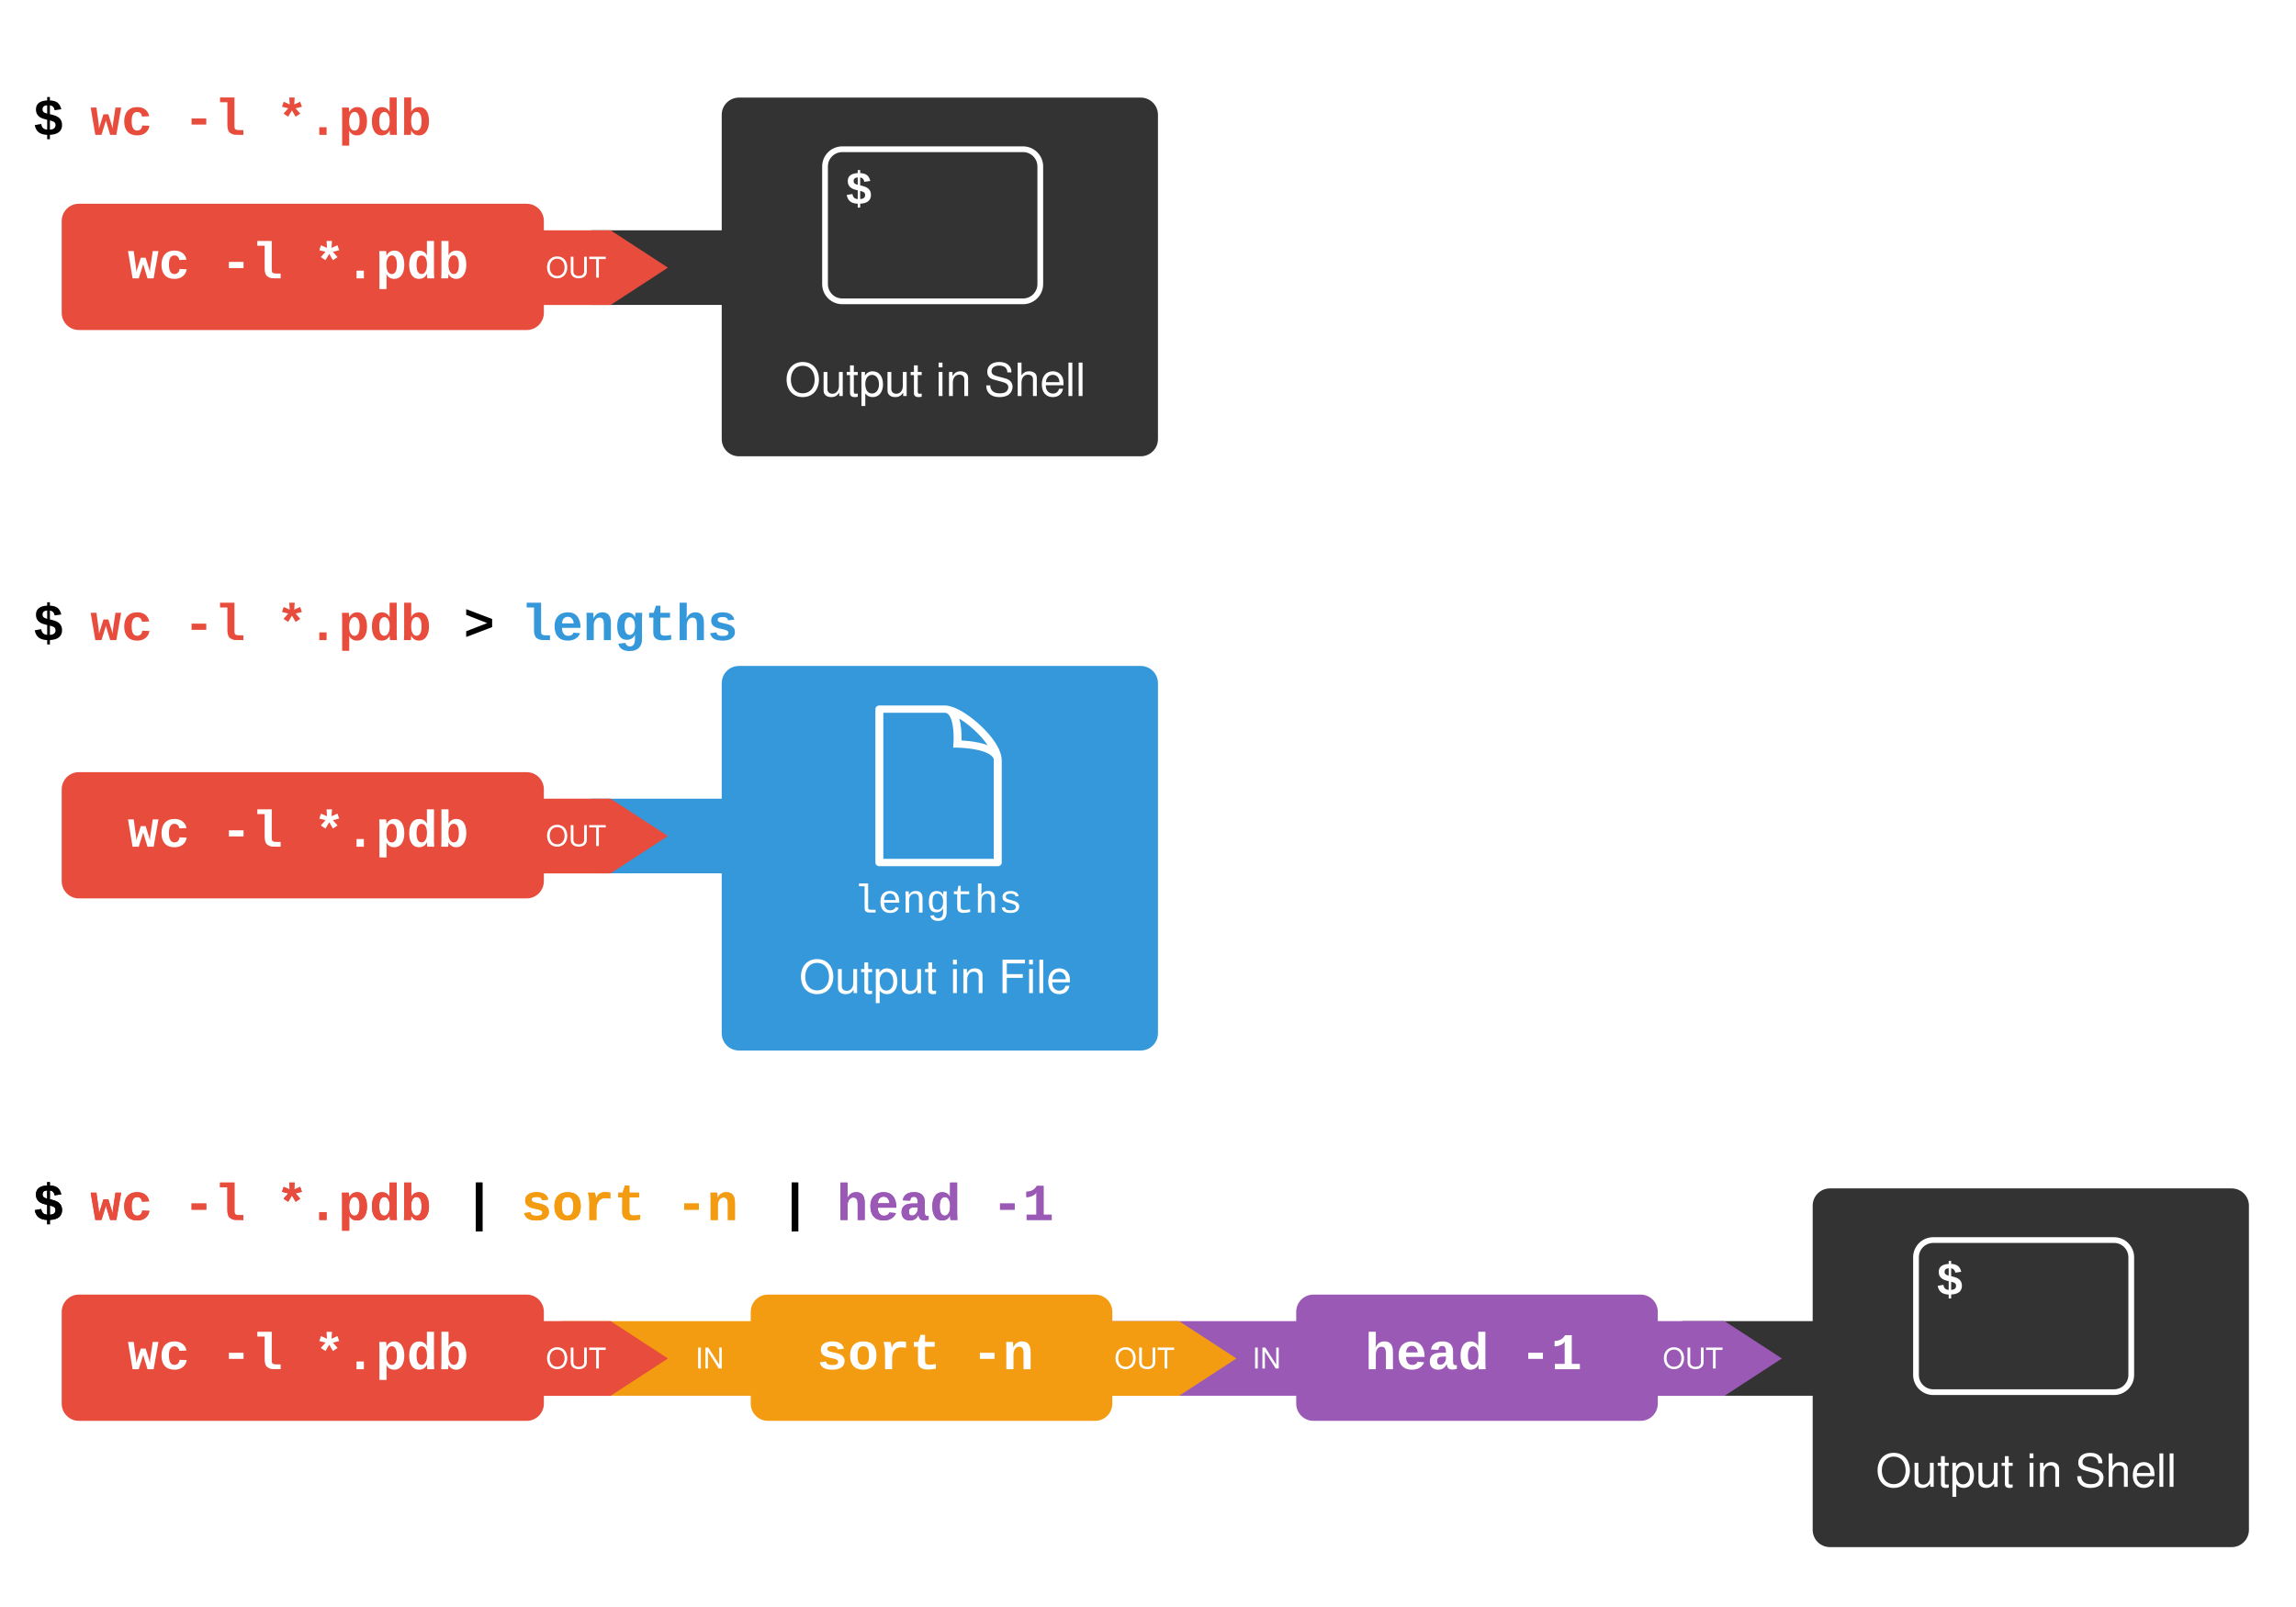
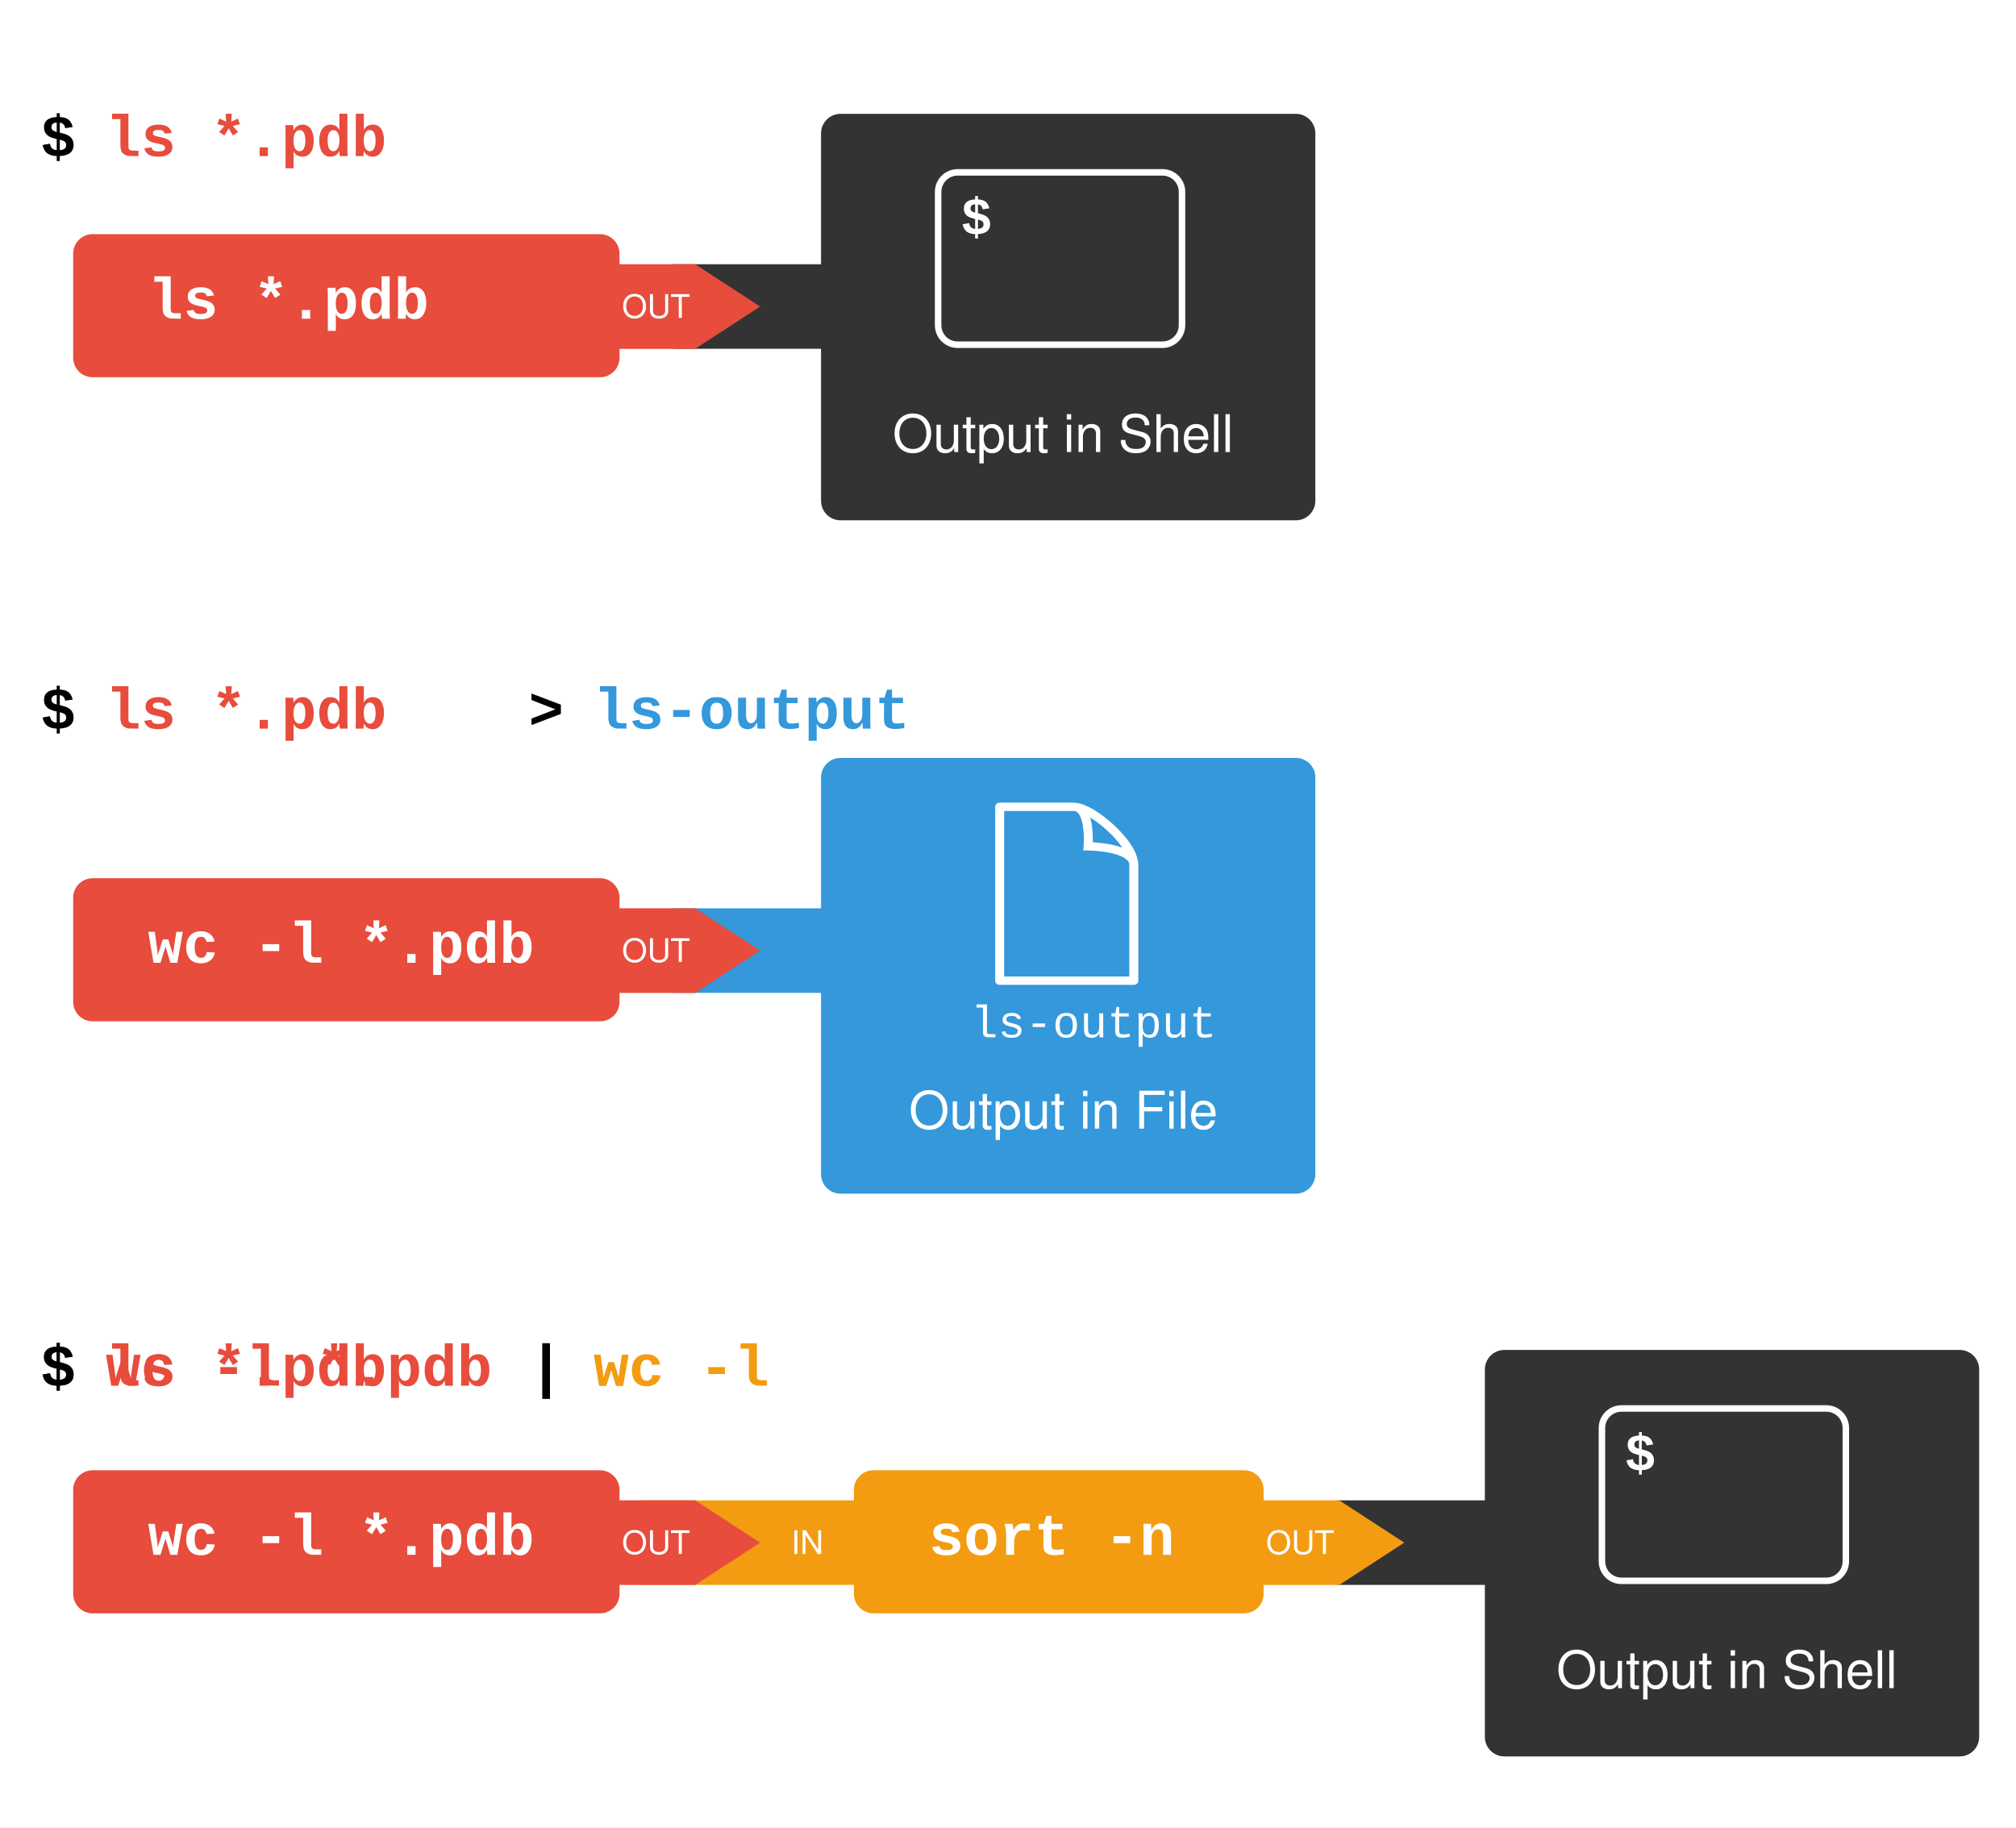
- <svg xmlns="http://www.w3.org/2000/svg" width="800" height="560">
-   <g>
-     <rect fill="#fff" id="canvas_background" height="562" width="802" y="-1" x="-1" />
-     <g display="none" overflow="visible" y="0" x="0" height="100%" width="100%" id="canvasGrid">
-       <rect fill="url(#gridpattern)" stroke-width="0" y="0" x="0" height="100%" width="100%" />
+ <svg xmlns="http://www.w3.org/2000/svg" width="619.92" height="562" id="svg2" version="1.1">
+   <defs id="defs75" />
+   <g id="g4311" transform="translate(1,1)">
+     <g transform="matrix(0.7729676,0,0,1,-0.2270324,0)" id="g4">
+       <rect style="fill:#ffffff" x="-1" y="-1" width="802" height="562" id="canvas_background" />
+       <g style="display:none;overflow:visible" id="canvasGrid" width="100%" height="100%" x="0" y="0" overflow="visible" display="none">
+         <rect style="fill:url(#gridpattern);stroke-width:0" id="rect10" width="800" height="560" x="0" y="0" />
+       </g>
+     </g>
+     <g id="g4262">
+       <rect style="fill:#f39c12;stroke:#000000;stroke-width:0" stroke-opacity="null" x="195.98" y="460.383" width="117" height="26" id="svg_40" />
+       <rect style="fill:#333333;stroke:#000000;stroke-width:0" stroke-opacity="null" x="205.983" y="80.257" width="117" height="26" id="svg_11" />
+       <text style="font-weight:bold;font-size:18px;font-family:'Courier New', Courier, monospace;fill:#e74c3c;stroke:#000000;stroke-width:0" x="31.507" y="47.007" id="svg_1" font-size="18" text-anchor="left" xml:space="preserve" font-weight="bold">ls *.pdb</text>
+       <rect style="fill:#e74c3c;stroke:#000000;stroke-width:0" x="21.5" y="71.007" width="168" height="44" id="svg_2" rx="6" ry="6" />
+       <text style="font-weight:bold;font-size:18px;font-family:'Courier New', Courier, monospace;fill:#ffffff;stroke:#000000;stroke-width:0" x="44.5" y="97.007" id="svg_3" font-size="18" text-anchor="left" xml:space="preserve" font-weight="bold">ls *.pdb</text>
+       <rect style="fill:#333333;stroke:#000000;stroke-width:0" stroke-opacity="null" x="251.47" y="34.007" width="152" height="125" id="svg_5" rx="6" ry="6" />
+       <rect style="fill:#000000;fill-opacity:0;stroke:#ffffff;stroke-width:2" x="287.47" y="52.007" width="75" height="53" id="svg_6" rx="6" ry="6" />
+       <text style="font-weight:bold;font-size:16px;font-family:'Courier New', Courier, monospace;fill:#ffffff;stroke:#000000;stroke-width:0" x="294.47" y="71.007" id="svg_7" font-size="16" text-anchor="left" xml:space="preserve" font-weight="bold">$</text>
+       <text style="font-weight:normal;font-size:16px;font-family:Helvetica, Arial, sans-serif;fill:#ffffff;stroke:#000000;stroke-width:0" x="273.47" y="138.007" id="svg_8" font-size="16" text-anchor="left" xml:space="preserve" font-weight="normal">Output in Shell</text>
+       <path style="fill:#e74c3c;stroke:#000000;stroke-width:0" stroke-opacity="null" d="m 188.74,80.246 24,0 20,13.02 -20,13.02 -24,0 0,-26.041 z" id="svg_9" />
+       <text style="font-weight:normal;font-size:10px;font-family:Helvetica, Arial, sans-serif;fill:#ffffff;stroke:#000000;stroke-width:0" x="190.237" y="96.756" id="svg_12" font-size="10" text-anchor="left" xml:space="preserve" font-weight="normal">OUT</text>
+       <rect style="fill:#3498db;stroke:#000000;stroke-width:0" stroke-opacity="null" x="205.983" y="278.323" width="117" height="26" id="svg_13" />
+       <rect style="fill:#e74c3c;stroke:#000000;stroke-width:0" x="21.5" y="269.072" width="168" height="44" id="svg_15" rx="6" ry="6" />
+       <text style="font-weight:bold;font-size:18px;font-family:'Courier New', Courier, monospace;fill:#ffffff;stroke:#000000;stroke-width:0" x="44.5" y="295.072" id="svg_16" font-size="18" text-anchor="left" xml:space="preserve" font-weight="bold">wc -l *.pdb</text>
+       <rect style="fill:#3498db;stroke:#000000;stroke-width:0" stroke-opacity="null" x="251.47" y="232.072" width="152" height="134.003" id="svg_17" rx="6" ry="6" />
+       <text style="font-weight:normal;font-size:16px;font-family:Helvetica, Arial, sans-serif;fill:#ffffff;stroke:#000000;stroke-width:0" x="278.472" y="346.076" id="svg_20" font-size="16" text-anchor="left" xml:space="preserve" font-weight="normal">Output in File</text>
+       <path style="fill:#e74c3c;stroke:#000000;stroke-width:0" stroke-opacity="null" d="m 188.74,278.312 24,0 20,13.02 -20,13.02 -24,0 0,-26.041 z" id="svg_21" />
+       <text style="font-weight:normal;font-size:10px;font-family:Helvetica, Arial, sans-serif;fill:#ffffff;stroke:#000000;stroke-width:0" x="190.237" y="294.822" id="svg_22" font-size="10" text-anchor="left" xml:space="preserve" font-weight="normal">OUT</text>
+       <text style="font-weight:bold;font-size:18px;font-family:'Courier New', Courier, monospace;fill:#e74c3c;stroke:#000000;stroke-width:0" x="31.507" y="425.133" id="svg_24" font-size="18" text-anchor="left" xml:space="preserve" font-weight="bold">wc -l *.pdb</text>
+       <rect style="fill:#e74c3c;stroke:#000000;stroke-width:0" x="21.5" y="451.133" width="168" height="44" id="svg_25" rx="6" ry="6" />
+       <text style="font-weight:bold;font-size:18px;font-family:'Courier New', Courier, monospace;fill:#ffffff;stroke:#000000;stroke-width:0" x="44.5" y="477.133" id="svg_26" font-size="18" text-anchor="left" xml:space="preserve" font-weight="bold">wc -l *.pdb</text>
+       <path style="fill:#e74c3c;stroke:#000000;stroke-width:0" stroke-opacity="null" d="m 188.74,460.372 24,0 20,13.02 -20,13.02 -24,0 0,-26.041 z" id="svg_31" />
+       <text style="font-weight:normal;font-size:10px;font-family:Helvetica, Arial, sans-serif;fill:#ffffff;stroke:#000000;stroke-width:0" x="190.237" y="476.882" id="svg_32" font-size="10" text-anchor="left" xml:space="preserve" font-weight="normal">OUT</text>
+       <rect style="fill:#333333;stroke:#000000;stroke-width:0" stroke-opacity="null" x="410.109" y="460.383" width="117" height="26" id="svg_33" />
+       <rect style="fill:#333333;stroke:#000000;stroke-width:0" stroke-opacity="null" x="455.596" y="414.133" width="152" height="125" id="svg_34" rx="6" ry="6" />
+       <rect style="fill:#000000;fill-opacity:0;stroke:#ffffff;stroke-width:2" x="491.596" y="432.133" width="75" height="53" id="svg_35" rx="6" ry="6" />
+       <text style="font-weight:bold;font-size:16px;font-family:'Courier New', Courier, monospace;fill:#ffffff;stroke:#000000;stroke-width:0" x="498.596" y="451.133" id="svg_36" font-size="16" text-anchor="left" xml:space="preserve" font-weight="bold">$</text>
+       <text style="font-weight:normal;font-size:16px;font-family:Helvetica, Arial, sans-serif;fill:#ffffff;stroke:#000000;stroke-width:0" x="477.596" y="518.133" id="svg_37" font-size="16" text-anchor="left" xml:space="preserve" font-weight="normal">Output in Shell</text>
+       <rect style="fill:#f39c12;stroke:#000000;stroke-width:0" x="261.58" y="451.133" width="125.986" height="44" id="svg_38" rx="6" ry="6" />
+       <text style="font-weight:bold;font-size:18px;font-family:'Courier New', Courier, monospace;fill:#ffffff;stroke:#000000;stroke-width:0" x="284.58" y="477.133" id="svg_39" font-size="18" text-anchor="left" xml:space="preserve" font-weight="bold">sort -n</text>
+       <text style="font-weight:normal;font-size:10px;font-family:Helvetica, Arial, sans-serif;fill:#ffffff;stroke:#000000;stroke-width:0" x="242.254" y="476.882" id="svg_41" font-size="10" text-anchor="left" xml:space="preserve" font-weight="normal">IN</text>
+       <path style="fill:#f39c12;stroke:#000000;stroke-width:0" stroke-opacity="null" d="m 386.806,460.372 24,0 20,13.02 -20,13.02 -24,0 0,-26.041 z" id="svg_42" />
+       <text style="font-weight:normal;font-size:10px;font-family:Helvetica, Arial, sans-serif;fill:#ffffff;stroke:#000000;stroke-width:0" x="388.302" y="476.882" id="svg_43" font-size="10" text-anchor="left" xml:space="preserve" font-weight="normal">OUT</text>
+       <path style="fill:#ffffff;stroke:#000000;stroke-width:0" d="m 341.411,252.601 c -3.907,-3.522 -8.144,-6.336 -11.6,-6.722 -0.192,-0.026 -0.384,-0.038 -0.589,-0.044 l -22.816,0 c -0.369,0 -0.726,0.133 -0.987,0.373 -0.247,0.241 -0.397,0.571 -0.397,0.907 l 0,53.465 c 0,0.336 0.137,0.659 0.397,0.906 0.261,0.24 0.618,0.368 0.987,0.368 l 41.246,0 c 0.369,0 0.713,-0.127 0.987,-0.368 0.261,-0.248 0.397,-0.564 0.397,-0.906 l 0,-35.578 c -0.082,-4.125 -3.578,-8.63 -7.624,-12.4 z m -1.947,1.806 c 1.81,1.635 3.442,3.485 4.649,5.265 -1.042,-0.387 -2.152,-0.672 -3.181,-0.9 -2.289,-0.469 -4.512,-0.659 -5.896,-0.742 0,-0.273 0,-0.583 0,-0.925 0,-1.8 -0.124,-4.372 -0.795,-6.64 -0.015,-0.026 -0.015,-0.044 -0.028,-0.064 1.728,1.046 3.593,2.434 5.251,4.005 z m 6.801,44.885 -38.488,0 0,-50.905 21.444,0 0,0.007 c 0.933,-0.051 1.742,0.804 2.359,2.756 0.561,1.857 0.698,4.278 0.698,5.957 0,1.236 -0.069,2.059 -0.069,2.059 l -0.109,1.355 1.481,0.013 c 0,0 3.4,0.038 6.731,0.735 3.209,0.64 5.719,1.914 5.951,3.358 0,0.127 0.013,0.26 0,0.38 l 0,34.285 0,0 z" id="svg_50" />
+       <text style="font-size:14px;font-family:'Courier New', Courier, monospace;fill:#ffffff;stroke:#000000;stroke-width:0" stroke-opacity="null" x="297.466" y="318.006" id="svg_51" font-size="14" text-anchor="left" xml:space="preserve">ls-output</text>
+       <text x="11.5" y="47.007" id="svg_52" font-size="18" text-anchor="left" xml:space="preserve" font-weight="bold" style="font-weight:bold;font-size:18px;font-family:'Courier New', Courier, monospace;fill:#000000;stroke:#000000;stroke-width:0">$</text>
+       <text x="11.5" y="425.133" id="svg_53" font-size="18" text-anchor="left" xml:space="preserve" font-weight="bold" style="font-weight:bold;font-size:18px;font-family:'Courier New', Courier, monospace;fill:#000000;stroke:#000000;stroke-width:0">$</text>
+       <text x="161.55" y="425.133" id="svg_54" font-size="18" text-anchor="left" xml:space="preserve" font-weight="bold" style="font-weight:bold;font-size:18px;font-family:'Courier New', Courier, monospace;fill:#000000;stroke:#000000;stroke-width:0">|</text>
+       <text x="181.556" y="425.133" id="svg_55" font-size="18" text-anchor="left" xml:space="preserve" font-weight="bold" style="font-weight:bold;font-size:18px;font-family:'Courier New', Courier, monospace;fill:#f39c12;stroke:#000000;stroke-width:0">wc -l</text>
+       <text style="font-weight:bold;font-size:18px;font-family:'Courier New', Courier, monospace;fill:#e74c3c;stroke:#000000;stroke-width:0" x="31.507" y="425.133" id="svg_58" font-size="18" text-anchor="left" xml:space="preserve" font-weight="bold">ls *.pdb</text>
+       <text x="11.5" y="425.133" id="svg_59" font-size="18" text-anchor="left" xml:space="preserve" font-weight="bold" style="font-weight:bold;font-size:18px;font-family:'Courier New', Courier, monospace;fill:#000000;stroke:#000000;stroke-width:0">$</text>
+       <text x="161.55" y="425.133" id="svg_60" font-size="18" text-anchor="left" xml:space="preserve" font-weight="bold" style="font-weight:bold;font-size:18px;font-family:'Courier New', Courier, monospace;fill:#000000;stroke:#000000;stroke-width:0">|</text>
+       <text x="181.556" y="425.133" id="svg_61" font-size="18" text-anchor="left" xml:space="preserve" font-weight="bold" style="font-weight:bold;font-size:18px;font-family:'Courier New', Courier, monospace;fill:#f39c12;stroke:#000000;stroke-width:0">w</text>
+       <text style="font-weight:bold;font-size:18px;font-family:'Courier New', Courier, monospace;fill:#e74c3c;stroke:#000000;stroke-width:0" x="31.507" y="223.066" id="svg_64" font-size="18" text-anchor="left" xml:space="preserve" font-weight="bold">ls *.pdb</text>
+       <text style="font-weight:bold;font-size:18px;font-family:'Courier New', Courier, monospace;fill:#000000;stroke:#000000;stroke-width:0" x="11.5" y="223.066" id="svg_65" font-size="18" text-anchor="left" xml:space="preserve" font-weight="bold">$</text>
+       <text x="161.55" y="223.066" id="svg_66" font-size="18" text-anchor="left" xml:space="preserve" font-weight="bold" style="font-weight:bold;font-size:18px;font-family:'Courier New', Courier, monospace;fill:#000000;stroke:#000000;stroke-width:0">&gt;</text>
+       <text style="font-weight:bold;font-size:18px;font-family:'Courier New', Courier, monospace;fill:#3498db;stroke:#000000;stroke-width:0" x="181.556" y="223.066" id="svg_67" font-size="18" text-anchor="left" xml:space="preserve" font-weight="bold">ls-output</text>
    </g>
  </g>
-   <g>
-     <rect stroke="#000" id="svg_44" height="26" width="117" y="460.383" x="386.043" stroke-opacity="null" stroke-width="0" fill="#9b59b6" />
-     <rect stroke="#000" id="svg_40" height="26" width="117" y="460.383" x="195.98" stroke-opacity="null" stroke-width="0" fill="#f39c12" />
-     <rect stroke="#000" id="svg_11" height="26" width="117" y="80.257" x="205.983" stroke-opacity="null" stroke-width="0" fill="#333333" />
-     <text font-weight="bold" xml:space="preserve" text-anchor="left" font-family="'Courier New', Courier, monospace" font-size="18" id="svg_1" y="47.007" x="31.507" stroke-width="0" stroke="#000" fill="#e74c3c">wc -l *.pdb</text>
-     <rect stroke="#000" rx="6" id="svg_2" height="44" width="168" y="71.007" x="21.5" stroke-width="0" fill="#e74c3c" />
-     <text font-weight="bold" xml:space="preserve" text-anchor="left" font-family="'Courier New', Courier, monospace" font-size="18" id="svg_3" y="97.007" x="44.5" stroke-width="0" stroke="#000" fill="#ffffff">wc -l *.pdb</text>
-     <rect stroke="#000" rx="6" id="svg_5" height="125" width="152" y="34.007" x="251.47" stroke-opacity="null" stroke-width="0" fill="#333333" />
-     <rect stroke="#ffffff" rx="6" fill-opacity="0" id="svg_6" height="53" width="75" y="52.007" x="287.47" stroke-width="2" fill="#000000" />
-     <text font-weight="bold" xml:space="preserve" text-anchor="left" font-family="'Courier New', Courier, monospace" font-size="16" id="svg_7" y="71.007" x="294.47" stroke-width="0" stroke="#000000" fill="#ffffff">$</text>
-     <text font-weight="normal" xml:space="preserve" text-anchor="left" font-family="Helvetica, Arial, sans-serif" font-size="16" id="svg_8" y="138.007" x="273.47" stroke-width="0" stroke="#000000" fill="#ffffff">Output in Shell</text>
-     <path stroke="#000" id="svg_9" d="m188.74,80.246l24,0l20,13.02l-20,13.02l-24,0l0,-26.041z" stroke-opacity="null" stroke-width="0" fill="#e74c3c" />
-     <text font-weight="normal" xml:space="preserve" text-anchor="left" font-family="Helvetica, Arial, sans-serif" font-size="10" id="svg_12" y="96.756" x="190.237" stroke-width="0" stroke="#000000" fill="#ffffff">OUT</text>
-     <rect stroke="#000" id="svg_13" height="26" width="117" y="278.323" x="205.983" stroke-opacity="null" stroke-width="0" fill="#3498db" />
-     <rect stroke="#000" rx="6" id="svg_15" height="44" width="168" y="269.072" x="21.5" stroke-width="0" fill="#e74c3c" />
-     <text font-weight="bold" xml:space="preserve" text-anchor="left" font-family="'Courier New', Courier, monospace" font-size="18" id="svg_16" y="295.072" x="44.5" stroke-width="0" stroke="#000" fill="#ffffff">wc -l *.pdb</text>
-     <rect stroke="#000" rx="6" id="svg_17" height="134.003" width="152" y="232.072" x="251.47" stroke-opacity="null" stroke-width="0" fill="#3498db" />
-     <text font-weight="normal" xml:space="preserve" text-anchor="left" font-family="Helvetica, Arial, sans-serif" font-size="16" id="svg_20" y="346.076" x="278.472" stroke-width="0" stroke="#000000" fill="#ffffff">Output in File</text>
-     <path stroke="#000" id="svg_21" d="m188.74,278.312l24,0l20,13.02l-20,13.02l-24,0l0,-26.041z" stroke-opacity="null" stroke-width="0" fill="#e74c3c" />
-     <text font-weight="normal" xml:space="preserve" text-anchor="left" font-family="Helvetica, Arial, sans-serif" font-size="10" id="svg_22" y="294.822" x="190.237" stroke-width="0" stroke="#000000" fill="#ffffff">OUT</text>
-     <text font-weight="bold" xml:space="preserve" text-anchor="left" font-family="'Courier New', Courier, monospace" font-size="18" id="svg_24" y="425.133" x="31.507" stroke-width="0" stroke="#000" fill="#e74c3c">wc -l *.pdb</text>
-     <rect stroke="#000" rx="6" id="svg_25" height="44" width="168" y="451.133" x="21.5" stroke-width="0" fill="#e74c3c" />
-     <text font-weight="bold" xml:space="preserve" text-anchor="left" font-family="'Courier New', Courier, monospace" font-size="18" id="svg_26" y="477.133" x="44.5" stroke-width="0" stroke="#000" fill="#ffffff">wc -l *.pdb</text>
-     <path stroke="#000" id="svg_31" d="m188.74,460.372l24,0l20,13.02l-20,13.02l-24,0l0,-26.041z" stroke-opacity="null" stroke-width="0" fill="#e74c3c" />
-     <text font-weight="normal" xml:space="preserve" text-anchor="left" font-family="Helvetica, Arial, sans-serif" font-size="10" id="svg_32" y="476.882" x="190.237" stroke-width="0" stroke="#000000" fill="#ffffff">OUT</text>
-     <rect stroke="#000" id="svg_33" height="26" width="117" y="460.383" x="586.109" stroke-opacity="null" stroke-width="0" fill="#333333" />
-     <rect stroke="#000" rx="6" id="svg_34" height="125" width="152" y="414.133" x="631.596" stroke-opacity="null" stroke-width="0" fill="#333333" />
-     <rect stroke="#ffffff" rx="6" fill-opacity="0" id="svg_35" height="53" width="75" y="432.133" x="667.596" stroke-width="2" fill="#000000" />
-     <text font-weight="bold" xml:space="preserve" text-anchor="left" font-family="'Courier New', Courier, monospace" font-size="16" id="svg_36" y="451.133" x="674.596" stroke-width="0" stroke="#000000" fill="#ffffff">$</text>
-     <text font-weight="normal" xml:space="preserve" text-anchor="left" font-family="Helvetica, Arial, sans-serif" font-size="16" id="svg_37" y="518.133" x="653.596" stroke-width="0" stroke="#000000" fill="#ffffff">Output in Shell</text>
-     <rect stroke="#000" rx="6" id="svg_38" height="44" width="125.986" y="451.133" x="261.58" stroke-width="0" fill="#f39c12" />
-     <text font-weight="bold" xml:space="preserve" text-anchor="left" font-family="'Courier New', Courier, monospace" font-size="18" id="svg_39" y="477.133" x="284.58" stroke-width="0" stroke="#000" fill="#ffffff">sort -n</text>
-     <text font-weight="normal" xml:space="preserve" text-anchor="left" font-family="Helvetica, Arial, sans-serif" font-size="10" id="svg_41" y="476.882" x="242.254" stroke-width="0" stroke="#000000" fill="#ffffff">IN</text>
-     <path stroke="#000" id="svg_42" d="m386.806,460.372l24,0l20,13.02l-20,13.02l-24,0l0,-26.041z" stroke-opacity="null" stroke-width="0" fill="#f39c12" />
-     <text font-weight="normal" xml:space="preserve" text-anchor="left" font-family="Helvetica, Arial, sans-serif" font-size="10" id="svg_43" y="476.882" x="388.302" stroke-width="0" stroke="#000000" fill="#ffffff">OUT</text>
-     <rect stroke="#000" rx="6" id="svg_45" height="44" width="125.986" y="451.133" x="451.643" stroke-width="0" fill="#9b59b6" />
-     <text font-weight="normal" xml:space="preserve" text-anchor="left" font-family="Helvetica, Arial, sans-serif" font-size="10" id="svg_46" y="476.882" x="436.318" stroke-width="0" stroke="#000000" fill="#ffffff">IN</text>
-     <path stroke="#000" id="svg_47" d="m576.869,460.372l24,0l20,13.02l-20,13.02l-24,0l0,-26.041z" stroke-opacity="null" stroke-width="0" fill="#9b59b6" />
-     <text font-weight="normal" xml:space="preserve" text-anchor="left" font-family="Helvetica, Arial, sans-serif" font-size="10" id="svg_48" y="476.882" x="579.366" stroke-width="0" stroke="#000000" fill="#ffffff">OUT</text>
-     <text font-weight="bold" xml:space="preserve" text-anchor="left" font-family="'Courier New', Courier, monospace" font-size="18" id="svg_49" y="477.133" x="475.643" stroke-width="0" stroke="#000" fill="#ffffff">head -1</text>
-     <path id="svg_50" d="m341.411,252.601c-3.907,-3.522 -8.144,-6.336 -11.6,-6.722c-0.192,-0.026 -0.384,-0.038 -0.589,-0.044l-22.816,0c-0.369,0 -0.726,0.133 -0.987,0.373c-0.247,0.241 -0.397,0.571 -0.397,0.907l0,53.465c0,0.336 0.137,0.659 0.397,0.906c0.26,0.24 0.618,0.368 0.987,0.368l41.246,0c0.369,0 0.713,-0.127 0.987,-0.368c0.26,-0.248 0.397,-0.564 0.397,-0.906l0,-35.578c-0.082,-4.125 -3.578,-8.63 -7.624,-12.4zm-1.947,1.806c1.81,1.635 3.442,3.485 4.649,5.265c-1.042,-0.387 -2.152,-0.672 -3.181,-0.9c-2.289,-0.469 -4.512,-0.659 -5.896,-0.742c0,-0.273 0,-0.583 0,-0.925c0,-1.8 -0.124,-4.372 -0.795,-6.64c-0.015,-0.026 -0.015,-0.044 -0.028,-0.064c1.728,1.046 3.593,2.434 5.251,4.005zm6.801,44.885l-38.488,0l0,-50.905l21.444,0l0,0.007c0.933,-0.051 1.742,0.804 2.359,2.756c0.561,1.857 0.698,4.278 0.698,5.957c0,1.236 -0.068,2.059 -0.068,2.059l-0.109,1.355l1.481,0.013c0,0 3.4,0.038 6.731,0.735c3.209,0.64 5.719,1.914 5.951,3.358c0,0.127 0.013,0.26 0,0.38l0,34.285l0,0z" stroke-width="0" stroke="#000000" fill="#ffffff" />
-     <text xml:space="preserve" text-anchor="left" font-family="'Courier New', Courier, monospace" font-size="14" id="svg_51" y="318.006" x="297.466" stroke-opacity="null" stroke-width="0" stroke="#000" fill="#ffffff">lengths</text>
-     <text style="cursor: move;" font-weight="bold" xml:space="preserve" text-anchor="left" font-family="'Courier New', Courier, monospace" font-size="18" id="svg_52" y="47.007" x="11.5" stroke-width="0" stroke="#000" fill="#000000">$</text>
-     <text style="cursor: move;" font-weight="bold" xml:space="preserve" text-anchor="left" font-family="'Courier New', Courier, monospace" font-size="18" id="svg_53" y="425.133" x="11.5" stroke-width="0" stroke="#000" fill="#000000">$</text>
-     <text style="cursor: move;" font-weight="bold" xml:space="preserve" text-anchor="left" font-family="'Courier New', Courier, monospace" font-size="18" id="svg_54" y="425.133" x="161.55" stroke-width="0" stroke="#000" fill="#000000">|</text>
-     <text style="cursor: move;" font-weight="bold" xml:space="preserve" text-anchor="left" font-family="'Courier New', Courier, monospace" font-size="18" id="svg_55" y="425.133" x="181.556" stroke-width="0" stroke="#000" fill="#f39c12">sort -n</text>
-     <text style="cursor: move;" font-weight="bold" xml:space="preserve" text-anchor="left" font-family="'Courier New', Courier, monospace" font-size="18" id="svg_56" y="425.133" x="271.586" stroke-width="0" stroke="#000" fill="#000000">|</text>
-     <text font-weight="bold" xml:space="preserve" text-anchor="left" font-family="'Courier New', Courier, monospace" font-size="18" id="svg_57" y="425.133" x="291.593" stroke-width="0" stroke="#000" fill="#9b59b6">head -1</text>
-     <text font-weight="bold" xml:space="preserve" text-anchor="left" font-family="'Courier New', Courier, monospace" font-size="18" id="svg_58" y="425.133" x="31.507" stroke-width="0" stroke="#000" fill="#e74c3c">wc -l *.pdb</text>
-     <text style="cursor: move;" font-weight="bold" xml:space="preserve" text-anchor="left" font-family="'Courier New', Courier, monospace" font-size="18" id="svg_59" y="425.133" x="11.5" stroke-width="0" stroke="#000" fill="#000000">$</text>
-     <text style="cursor: move;" font-weight="bold" xml:space="preserve" text-anchor="left" font-family="'Courier New', Courier, monospace" font-size="18" id="svg_60" y="425.133" x="161.55" stroke-width="0" stroke="#000" fill="#000000">|</text>
-     <text style="cursor: move;" font-weight="bold" xml:space="preserve" text-anchor="left" font-family="'Courier New', Courier, monospace" font-size="18" id="svg_61" y="425.133" x="181.556" stroke-width="0" stroke="#000" fill="#f39c12">sort -n</text>
-     <text style="cursor: move;" font-weight="bold" xml:space="preserve" text-anchor="left" font-family="'Courier New', Courier, monospace" font-size="18" id="svg_62" y="425.133" x="271.586" stroke-width="0" stroke="#000" fill="#000000">|</text>
-     <text font-weight="bold" xml:space="preserve" text-anchor="left" font-family="'Courier New', Courier, monospace" font-size="18" id="svg_63" y="425.133" x="291.593" stroke-width="0" stroke="#000" fill="#9b59b6">head -1</text>
-     <text font-weight="bold" xml:space="preserve" text-anchor="left" font-family="'Courier New', Courier, monospace" font-size="18" id="svg_64" y="223.066" x="31.507" stroke-width="0" stroke="#000" fill="#e74c3c">wc -l *.pdb</text>
-     <text font-weight="bold" xml:space="preserve" text-anchor="left" font-family="'Courier New', Courier, monospace" font-size="18" id="svg_65" y="223.066" x="11.5" stroke-width="0" stroke="#000" fill="#000000">$</text>
-     <text style="cursor: move;" font-weight="bold" xml:space="preserve" text-anchor="left" font-family="'Courier New', Courier, monospace" font-size="18" id="svg_66" y="223.066" x="161.55" stroke-width="0" stroke="#000" fill="#000000">&gt;</text>
-     <text font-weight="bold" xml:space="preserve" text-anchor="left" font-family="'Courier New', Courier, monospace" font-size="18" id="svg_67" y="223.066" x="181.556" stroke-width="0" stroke="#000" fill="#3498db">lengths</text>
-   </g>
</svg>
